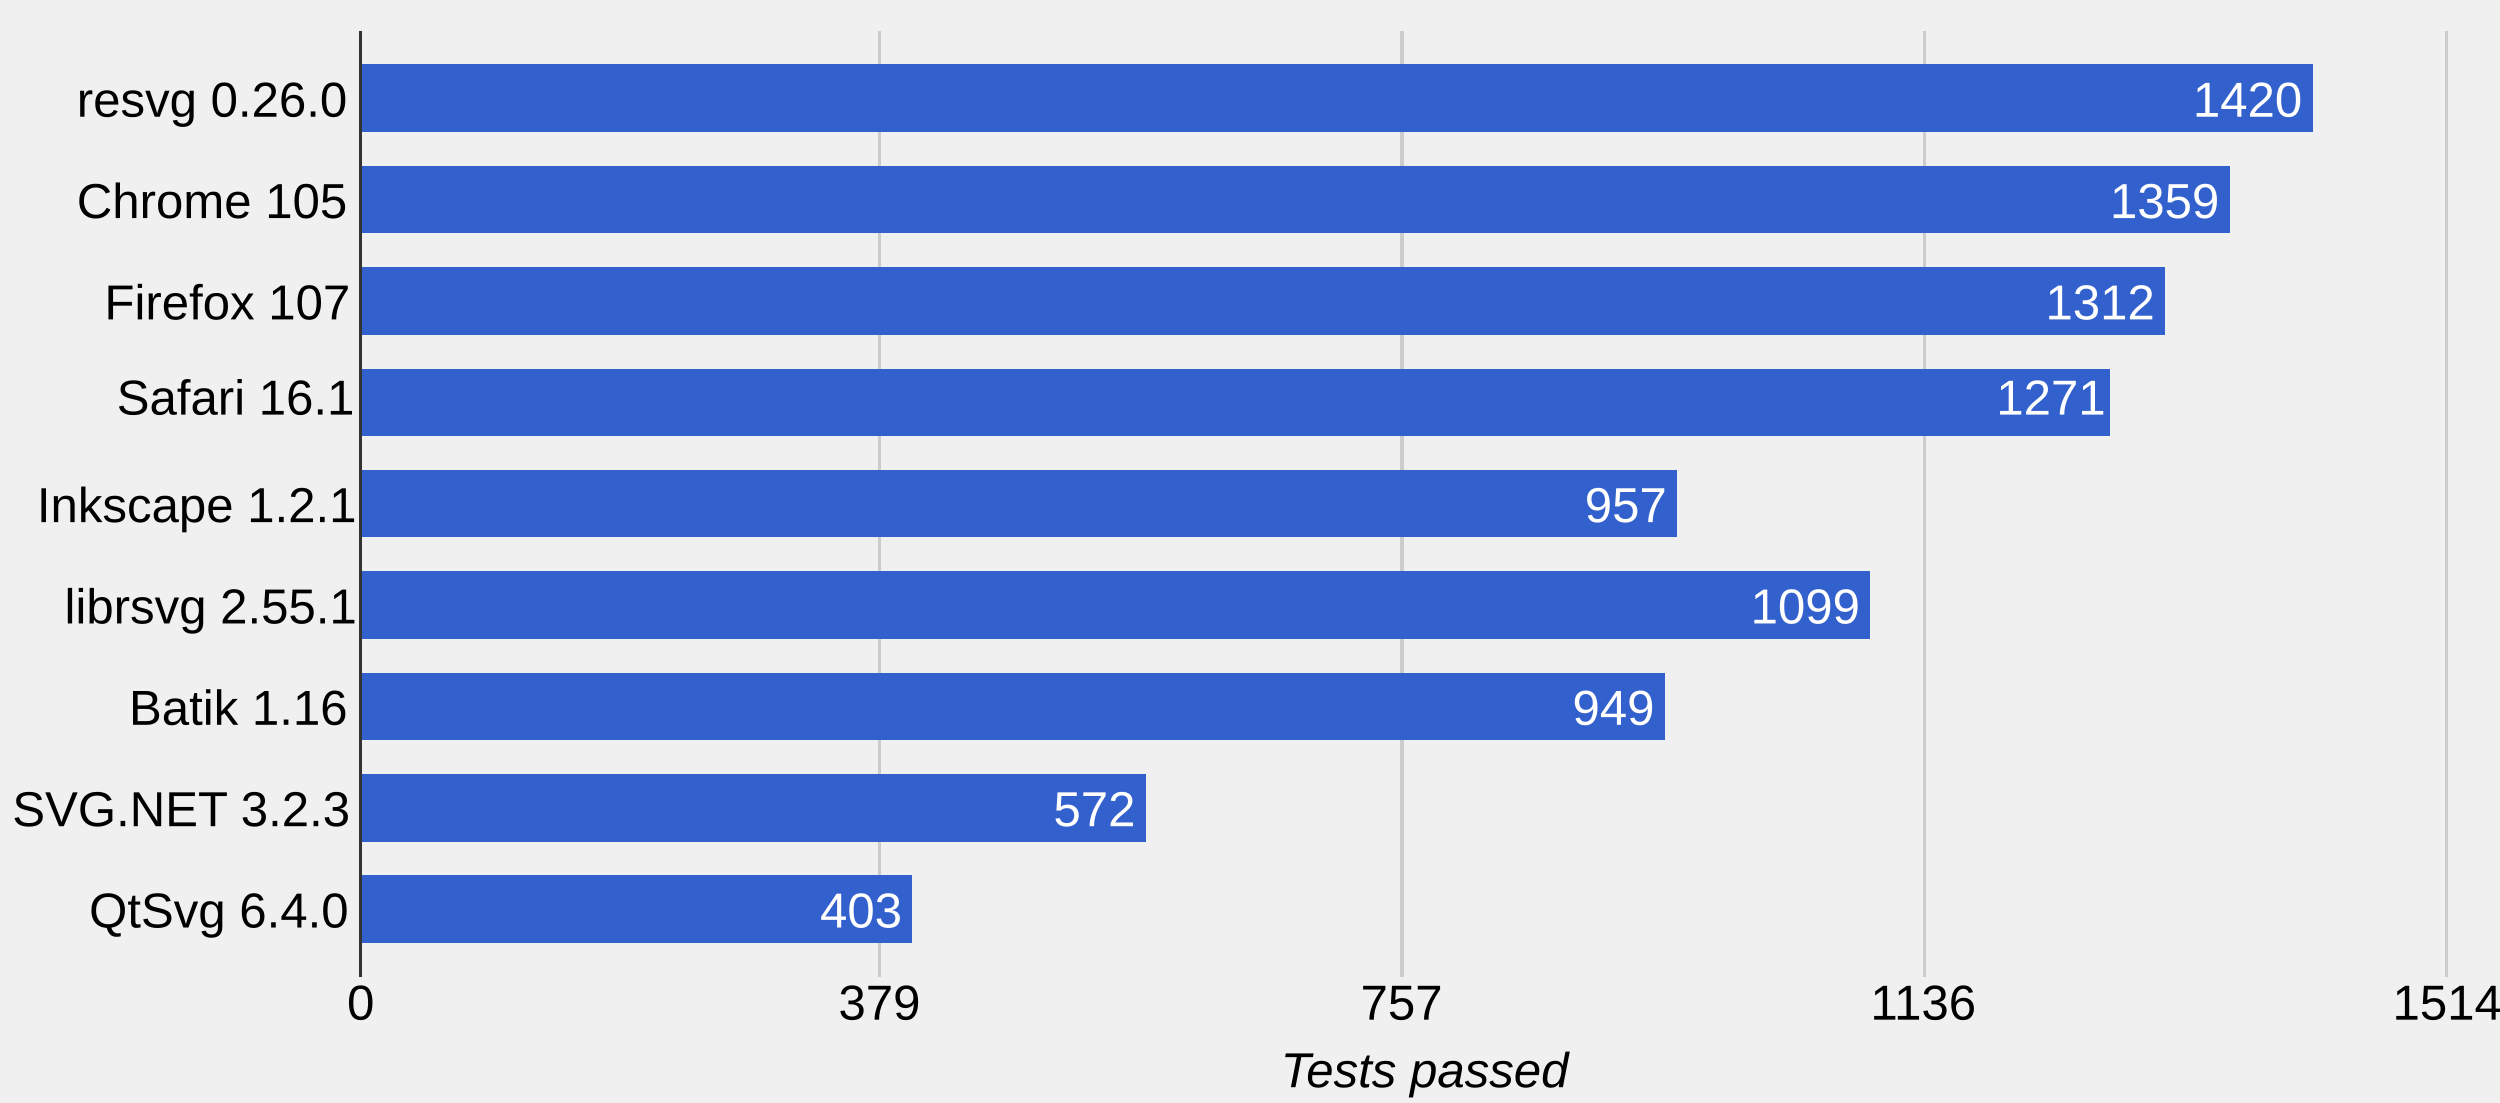
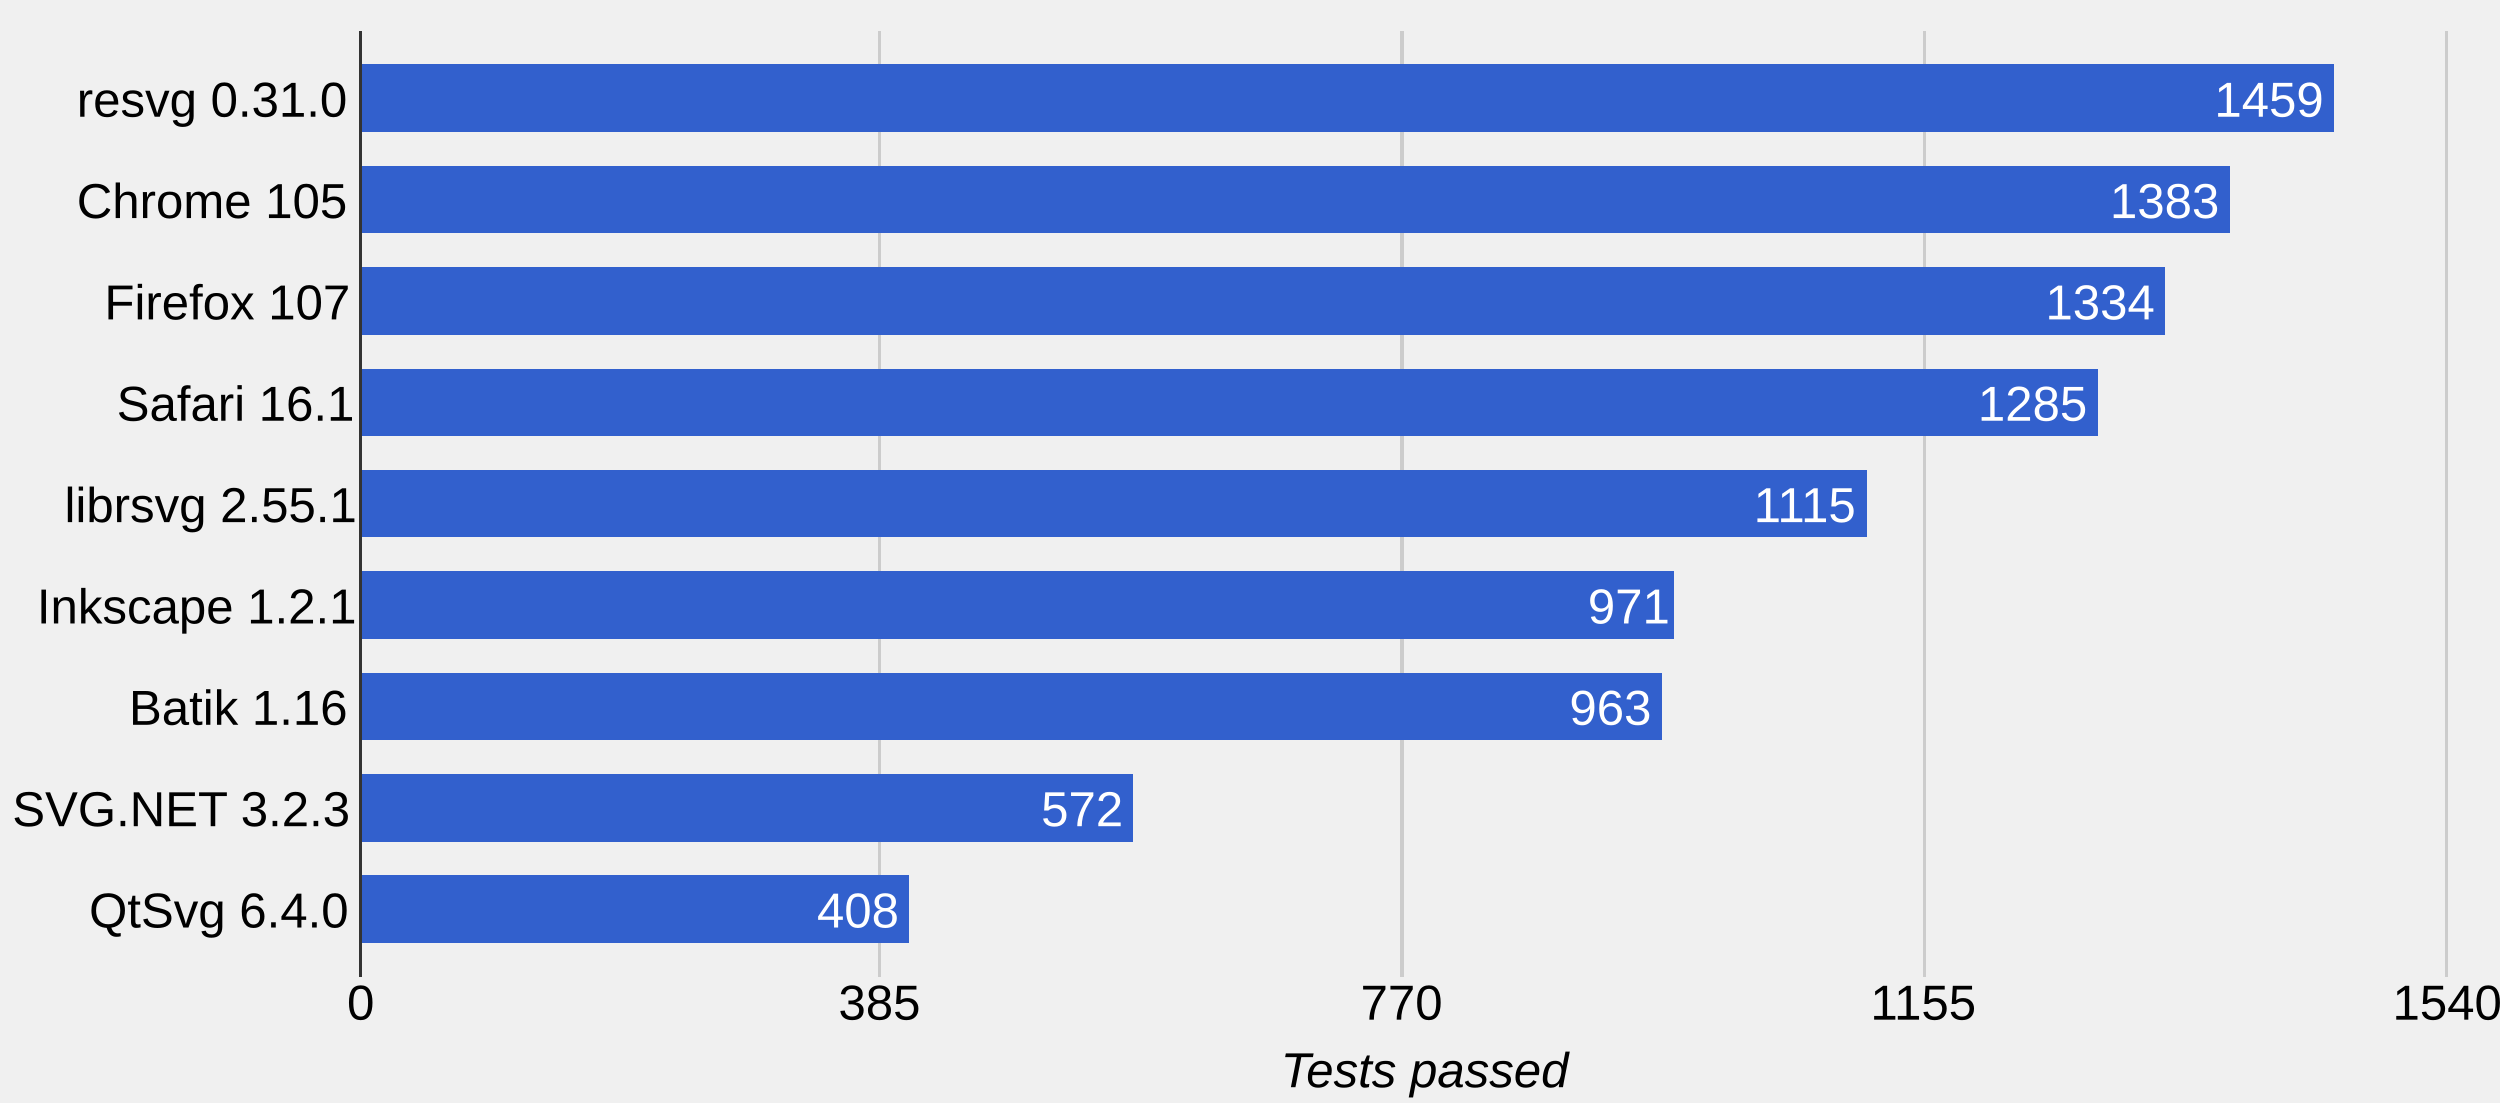
<svg xmlns="http://www.w3.org/2000/svg" height="359" shape-rendering="crispEdges" width="814">
-   <text font-family="Arial" font-size="16" x="25" y="38">resvg 0.26.0</text>
+   <text font-family="Arial" font-size="16" x="25" y="38">resvg 0.31.0</text>
  <text font-family="Arial" font-size="16" x="25" y="71">Chrome 105</text>
  <text font-family="Arial" font-size="16" x="34" y="104">Firefox 107</text>
-   <text font-family="Arial" font-size="16" x="38" y="135">Safari 16.1</text>
-   <text font-family="Arial" font-size="16" x="12" y="170">Inkscape 1.2.1</text>
-   <text font-family="Arial" font-size="16" x="21" y="203">librsvg 2.55.1</text>
+   <text font-family="Arial" font-size="16" x="38" y="137">Safari 16.1</text>
+   <text font-family="Arial" font-size="16" x="21" y="170">librsvg 2.55.1</text>
+   <text font-family="Arial" font-size="16" x="12" y="203">Inkscape 1.2.1</text>
  <text font-family="Arial" font-size="16" x="42" y="236">Batik 1.16</text>
  <text font-family="Arial" font-size="16" x="4" y="269">SVG.NET 3.2.3</text>
  <text font-family="Arial" font-size="16" x="29" y="302">QtSvg 6.4.0</text>
  <rect fill="#ccc" height="308" width="1" x="117" y="10" />
  <text fill="#000" font-family="Arial" font-size="16" x="113" y="332">0</text>
  <rect fill="#ccc" height="308" width="1" x="286" y="10" />
-   <text fill="#000" font-family="Arial" font-size="16" x="273" y="332">379</text>
+   <text fill="#000" font-family="Arial" font-size="16" x="273" y="332">385</text>
  <rect fill="#ccc" height="308" width="1" x="456" y="10" />
-   <text fill="#000" font-family="Arial" font-size="16" x="443" y="332">757</text>
+   <text fill="#000" font-family="Arial" font-size="16" x="443" y="332">770</text>
  <rect fill="#ccc" height="308" width="1" x="626" y="10" />
-   <text fill="#000" font-family="Arial" font-size="16" x="609" y="332">1136</text>
+   <text fill="#000" font-family="Arial" font-size="16" x="609" y="332">1155</text>
  <rect fill="#ccc" height="308" width="1" x="796" y="10" />
-   <text fill="#000" font-family="Arial" font-size="16" x="779" y="332">1514</text>
-   <rect fill="#3260cd" height="22" width="636" x="117" y="21" />
-   <text fill="#fff" font-family="Arial" font-size="16" x="714" y="38">1420</text>
+   <text fill="#000" font-family="Arial" font-size="16" x="779" y="332">1540</text>
+   <rect fill="#3260cd" height="22" width="643" x="117" y="21" />
+   <text fill="#fff" font-family="Arial" font-size="16" x="721" y="38">1459</text>
  <rect fill="#3260cd" height="22" width="609" x="117" y="54" />
-   <text fill="#fff" font-family="Arial" font-size="16" x="687" y="71">1359</text>
+   <text fill="#fff" font-family="Arial" font-size="16" x="687" y="71">1383</text>
  <rect fill="#3260cd" height="22" width="588" x="117" y="87" />
-   <text fill="#fff" font-family="Arial" font-size="16" x="666" y="104">1312</text>
-   <rect fill="#3260cd" height="22" width="570" x="117" y="120" />
-   <text fill="#fff" font-family="Arial" font-size="16" x="650" y="135">1271</text>
-   <rect fill="#3260cd" height="22" width="429" x="117" y="153" />
-   <text fill="#fff" font-family="Arial" font-size="16" x="516" y="170">957</text>
-   <rect fill="#3260cd" height="22" width="492" x="117" y="186" />
-   <text fill="#fff" font-family="Arial" font-size="16" x="570" y="203">1099</text>
-   <rect fill="#3260cd" height="22" width="425" x="117" y="219" />
-   <text fill="#fff" font-family="Arial" font-size="16" x="512" y="236">949</text>
-   <rect fill="#3260cd" height="22" width="256" x="117" y="252" />
-   <text fill="#fff" font-family="Arial" font-size="16" x="343" y="269">572</text>
-   <rect fill="#3260cd" height="22" width="180" x="117" y="285" />
-   <text fill="#fff" font-family="Arial" font-size="16" x="267" y="302">403</text>
+   <text fill="#fff" font-family="Arial" font-size="16" x="666" y="104">1334</text>
+   <rect fill="#3260cd" height="22" width="566" x="117" y="120" />
+   <text fill="#fff" font-family="Arial" font-size="16" x="644" y="137">1285</text>
+   <rect fill="#3260cd" height="22" width="491" x="117" y="153" />
+   <text fill="#fff" font-family="Arial" font-size="16" x="571" y="170">1115</text>
+   <rect fill="#3260cd" height="22" width="428" x="117" y="186" />
+   <text fill="#fff" font-family="Arial" font-size="16" x="517" y="203">971</text>
+   <rect fill="#3260cd" height="22" width="424" x="117" y="219" />
+   <text fill="#fff" font-family="Arial" font-size="16" x="511" y="236">963</text>
+   <rect fill="#3260cd" height="22" width="252" x="117" y="252" />
+   <text fill="#fff" font-family="Arial" font-size="16" x="339" y="269">572</text>
+   <rect fill="#3260cd" height="22" width="179" x="117" y="285" />
+   <text fill="#fff" font-family="Arial" font-size="16" x="266" y="302">408</text>
  <rect fill="#333" height="308" width="1" x="117" y="10" />
  <text font-family="Arial" font-size="16" font-style="italic" x="417" y="354">Tests passed</text>
</svg>
